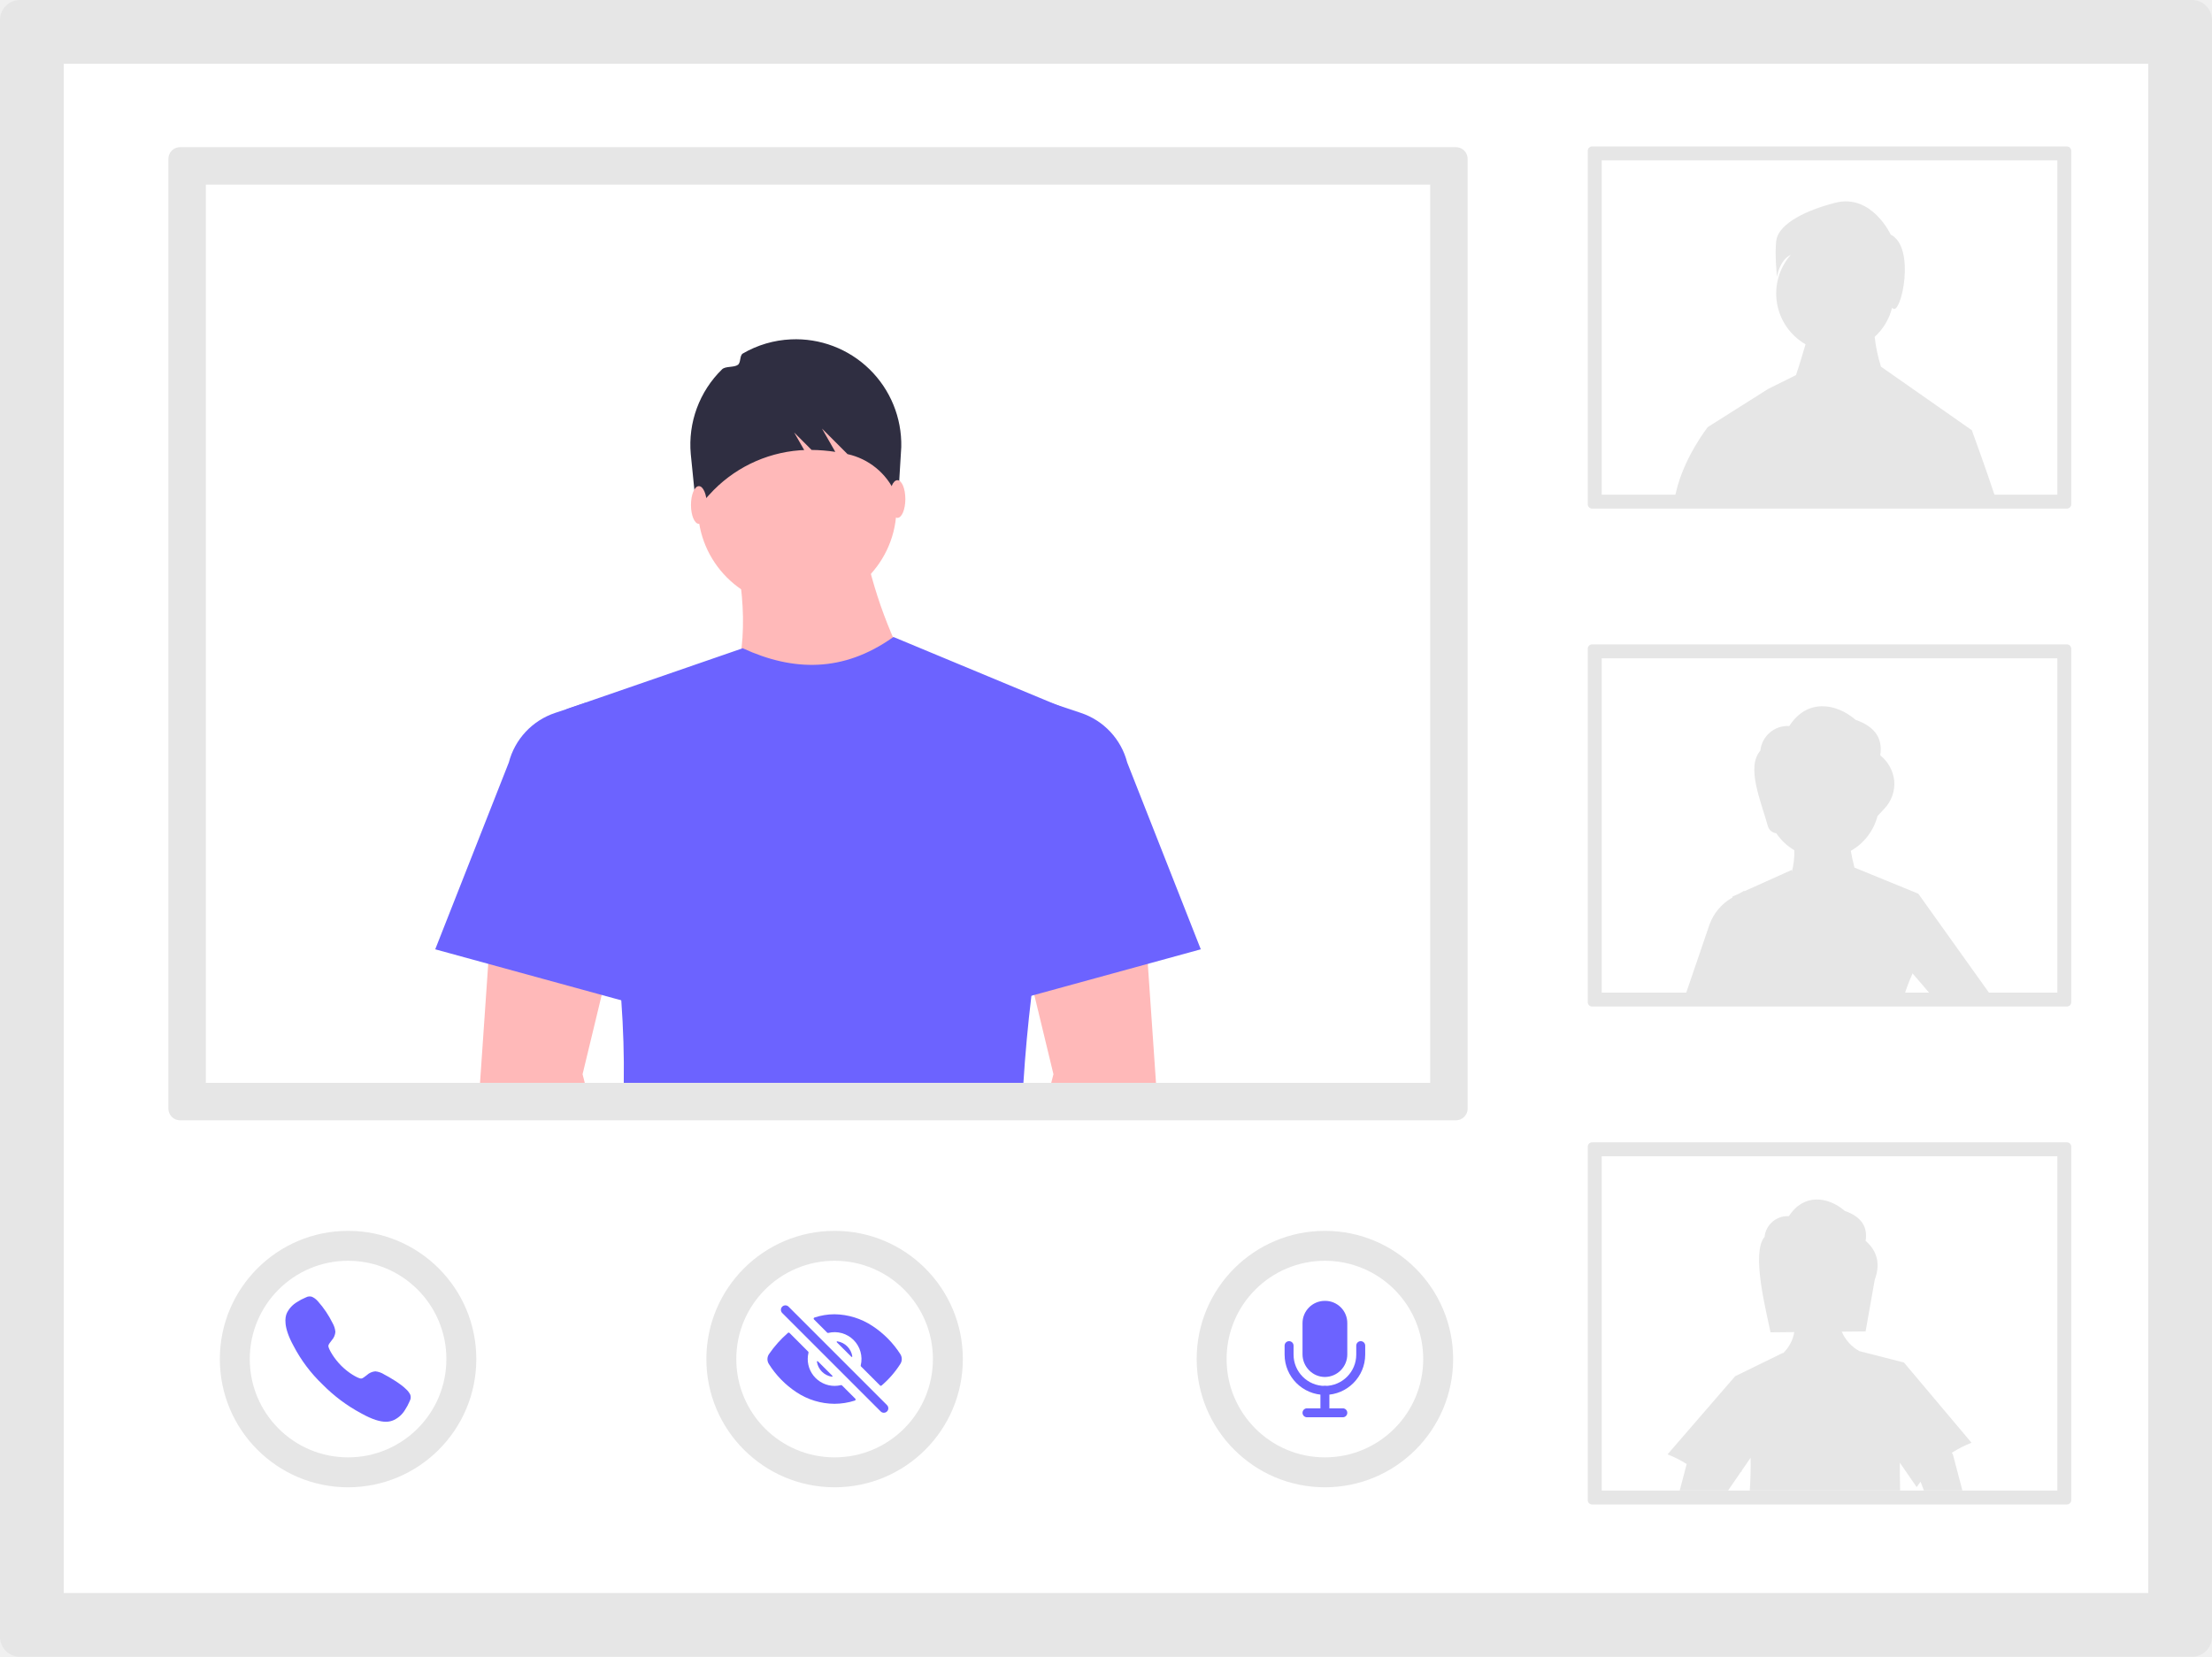
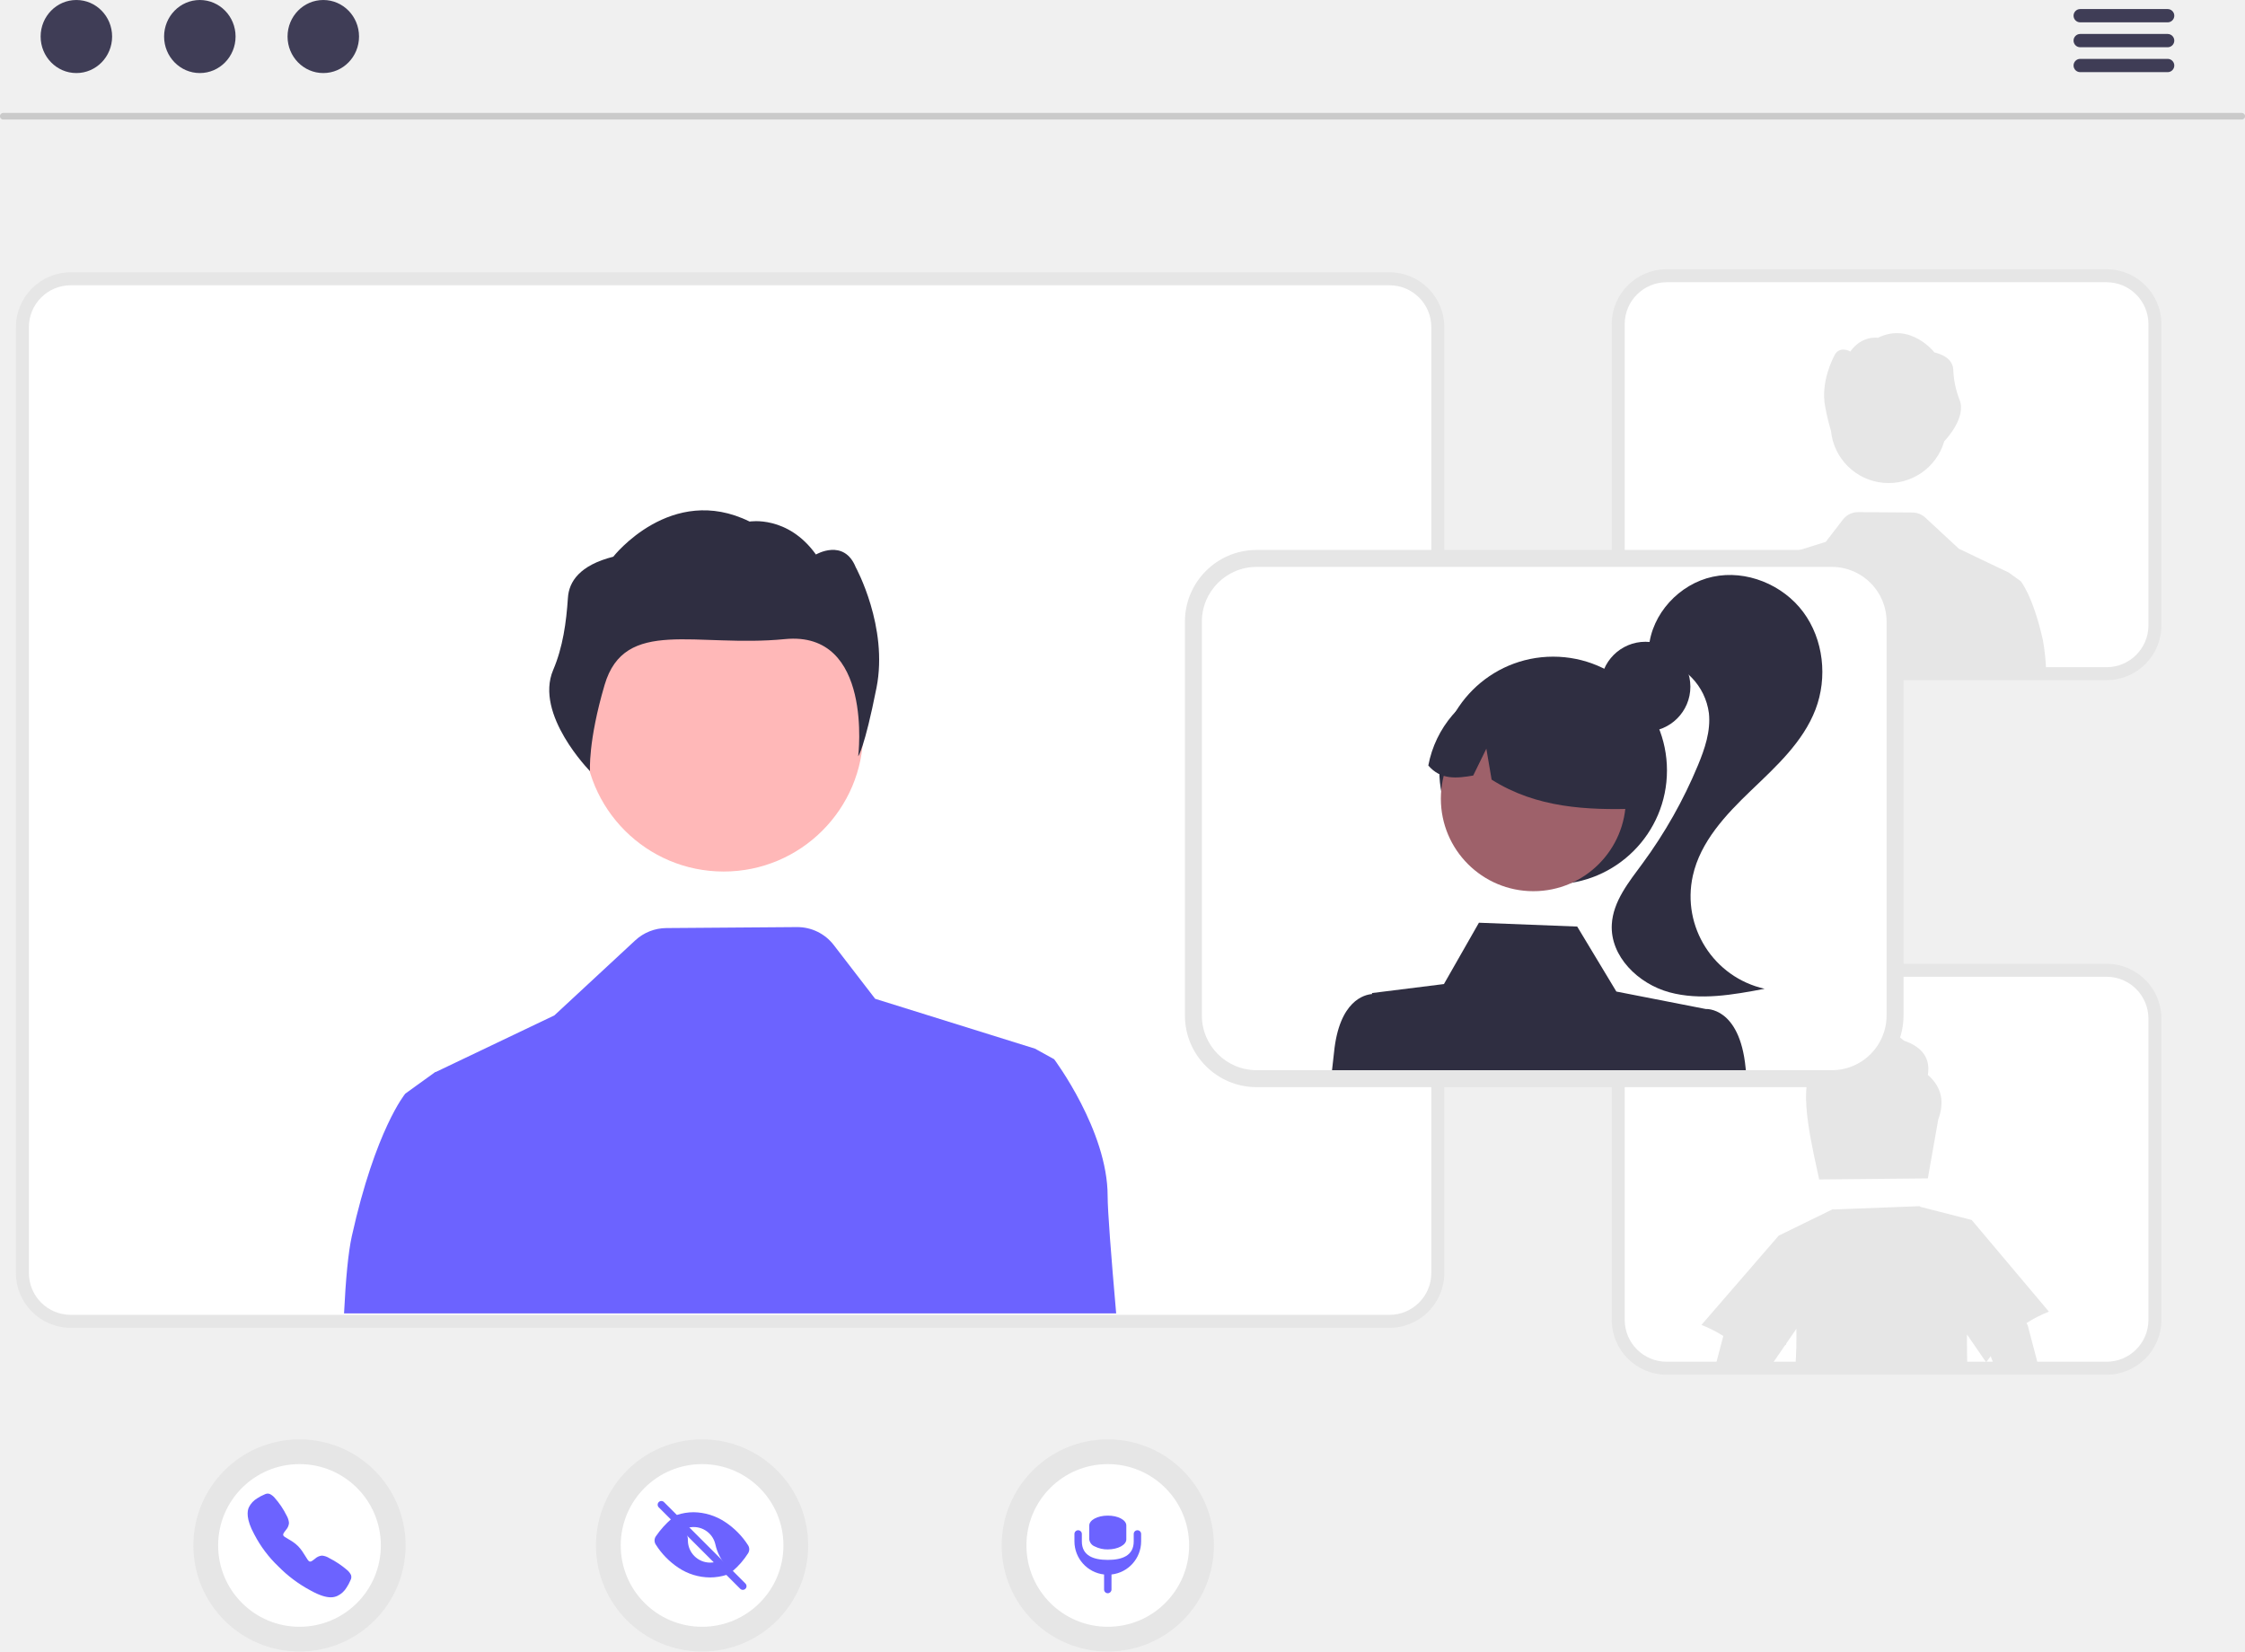
- <svg xmlns="http://www.w3.org/2000/svg" id="a6b42628-8ef9-4ec8-9813-b77955dbdfae" data-name="Layer 1" width="877.056" height="657.001" viewBox="0 0 877.056 657.001">
-   <path d="M169.373,121.499a7.911,7.911,0,0,0-7.901,7.901V770.599a7.911,7.911,0,0,0,7.901,7.901h861.253a7.911,7.911,0,0,0,7.901-7.901V129.401a7.911,7.911,0,0,0-7.901-7.901Z" transform="translate(-161.472 -121.4994)" fill="#e6e6e6" />
-   <path d="M186.756,146.784V753.217h826.487V146.784Z" transform="translate(-161.472 -121.4994)" fill="#fff" />
-   <path d="M792.742,179.575a1.729,1.729,0,0,0-1.727,1.727V321.458a1.729,1.729,0,0,0,1.727,1.727h188.256a1.729,1.729,0,0,0,1.727-1.727V181.303a1.729,1.729,0,0,0-1.727-1.727Z" transform="translate(-161.472 -121.4994)" fill="#e6e6e6" />
-   <path d="M796.542,185.102V317.659H977.199V185.102Z" transform="translate(-161.472 -121.4994)" fill="#fff" />
-   <path d="M792.742,377.034a1.729,1.729,0,0,0-1.727,1.727V518.916a1.729,1.729,0,0,0,1.727,1.727h188.256a1.729,1.729,0,0,0,1.727-1.727V378.761a1.729,1.729,0,0,0-1.727-1.727Z" transform="translate(-161.472 -121.4994)" fill="#e6e6e6" />
-   <path d="M796.542,382.56V515.117H977.199V382.56Z" transform="translate(-161.472 -121.4994)" fill="#fff" />
-   <path d="M792.742,574.492a1.729,1.729,0,0,0-1.727,1.727V716.374a1.729,1.729,0,0,0,1.727,1.727h188.256a1.729,1.729,0,0,0,1.727-1.727V576.219a1.729,1.729,0,0,0-1.727-1.727Z" transform="translate(-161.472 -121.4994)" fill="#e6e6e6" />
-   <path d="M796.542,580.019V712.575H977.199V580.019Z" transform="translate(-161.472 -121.4994)" fill="#fff" />
-   <path d="M943.302,292.103l-35.995-25.182h-.012l-.002.004a61.832,61.832,0,0,1-2.52-11.832,23.283,23.283,0,0,0,6.897-11.515,4.23,4.23,0,0,1,.417.283c3.153,2.523,9.145-24.28-.946-29.325,0,0-7.568-16.397-22.073-12.613s-22.703,9.46-23.334,15.136.315,14.19.315,14.19.874-6.438,5.461-8.713a23.276,23.276,0,0,0,5.852,35.498c-1.095,3.759-2.557,8.631-3.786,12.209H873.576l-11,5.471-23.962,15.135s-9.455,11.975-12.614,25.855q-.366,1.638-.767,3.275H953.059C948.796,307.099,943.302,292.103,943.302,292.103Z" transform="translate(-161.472 -121.4994)" fill="#e6e6e6" />
-   <path d="M935.392,697.59a45.386,45.386,0,0,1,7.782-3.972l-26.785-31.802-17.702-4.53a16.338,16.338,0,0,1-6.981-7.724l9.478-.093,3.612-20.454c2.195-5.947,1.301-11.162-3.612-15.46.883-5.506-1.615-9.559-8.235-11.848-6.586-5.715-16.319-7.085-22.162,2.067a9.168,9.168,0,0,0-9.664,8.212c-5.366,6.237.592,29.131,2.358,37.854l9.42-.093a15.016,15.016,0,0,1-4.507,8.433l-.128-.128-18.828,9.211L822.655,698.228a45.07,45.07,0,0,1,7.585,3.833l-2.764,10.512h19.165l5.099-7.41h.256c0-.128.012-.256.012-.383l3.578-5.204c.081,4.205-.035,8.537-.325,12.997H914.868c-.093-3.705-.116-7.387-.116-11.046l6.667,9.675c.499-.732,1.034-1.417,1.568-2.114l1.313,3.485h15.262l-3.659-13.915A3.255,3.255,0,0,0,935.392,697.59Z" transform="translate(-161.472 -121.4994)" fill="#e6e6e6" />
-   <path d="M922.069,475.89l-25.31-10.349c-.604-2.393-1.115-4.646-1.44-6.632a22.372,22.372,0,0,0,10.593-13.81l2.672-2.869a14.407,14.407,0,0,0,3.949-11.22,15.065,15.065,0,0,0-5.54-9.989c1.034-6.539-1.928-11.348-9.78-14.066-7.805-6.772-19.362-8.409-26.285,2.451a10.886,10.886,0,0,0-11.476,9.745c-5.691,6.621.174,19.827,2.974,29.944a3.941,3.941,0,0,0,3.334,2.834,22.483,22.483,0,0,0,7.167,6.748,30.775,30.775,0,0,1-1.022,8.665l.023-.883-18.875,8.491-.011-.232-1.824,1.057-2.892,1.301c.023.116.046.221.07.337l-.267.151a20.141,20.141,0,0,0-8.804,10.465l-9.699,28.388h86.835a67.165,67.165,0,0,1,3.252-8.665l.023-.314,7.712,8.979h23.556Z" transform="translate(-161.472 -121.4994)" fill="#e6e6e6" />
-   <circle cx="330.921" cy="538.945" r="50.844" fill="#e6e6e6" />
-   <circle cx="330.921" cy="538.945" r="38.98" fill="#fff" />
-   <path d="M511.92,681.734a1.767,1.767,0,0,1-1.255-.52l-39.061-39.061a1.775,1.775,0,0,1,2.51-2.51l39.061,39.061a1.775,1.775,0,0,1-1.255,3.031Z" transform="translate(-161.472 -121.4994)" fill="#6c63ff" />
-   <path d="M491.502,667.07l-5.747-5.747a.222.222,0,0,0-.376.188,7.114,7.114,0,0,0,5.936,5.936.222.222,0,0,0,.188-.376Z" transform="translate(-161.472 -121.4994)" fill="#6c63ff" />
-   <path d="M493.278,653.787l5.756,5.754a.222.222,0,0,0,.377-.188,7.116,7.116,0,0,0-5.942-5.942.222.222,0,0,0-.191.376Z" transform="translate(-161.472 -121.4994)" fill="#6c63ff" />
-   <path d="M518.468,662.355a3.573,3.573,0,0,0-.011-3.857,37.611,37.611,0,0,0-11.016-11.156,27.913,27.913,0,0,0-15.086-4.668,25.138,25.138,0,0,0-7.97,1.308.444.444,0,0,0-.173.736l5.242,5.242a.444.444,0,0,0,.424.117,10.653,10.653,0,0,1,12.872,12.872.444.444,0,0,0,.117.423l7.54,7.546a.444.444,0,0,0,.599.027A38.152,38.152,0,0,0,518.468,662.355Z" transform="translate(-161.472 -121.4994)" fill="#6c63ff" />
-   <path d="M492.39,671.081a10.653,10.653,0,0,1-10.353-13.164.444.444,0,0,0-.117-.423l-7.417-7.42a.444.444,0,0,0-.6-.026,44.37,44.37,0,0,0-7.509,8.402,3.542,3.542,0,0,0-.071,3.944,37.063,37.063,0,0,0,10.906,11.169,27.499,27.499,0,0,0,15.126,4.62,26.435,26.435,0,0,0,8.061-1.282.444.444,0,0,0,.179-.737l-5.268-5.267a.444.444,0,0,0-.423-.117A10.652,10.652,0,0,1,492.39,671.081Z" transform="translate(-161.472 -121.4994)" fill="#6c63ff" />
-   <circle cx="138.013" cy="538.945" r="50.844" fill="#e6e6e6" />
-   <circle cx="138.013" cy="538.945" r="38.98" fill="#fff" />
-   <path d="M314.459,685.3c-2.166,0-5.209-.783-9.765-3.329a63.491,63.491,0,0,1-15.337-11.472A58.201,58.201,0,0,1,277.84,655.167c-4.088-7.435-3.391-11.332-2.612-12.998a10.375,10.375,0,0,1,4.067-4.363,19.564,19.564,0,0,1,3.178-1.687c.111-.048.214-.093.306-.134a2.97,2.97,0,0,1,2.436-.222,7.135,7.135,0,0,1,2.315,1.775,38.473,38.473,0,0,1,5.788,8.592,8.56,8.56,0,0,1,1.135,3.519,5.561,5.561,0,0,1-1.415,3.308c-.145.199-.29.388-.429.573-.844,1.11-1.03,1.43-.908,2.003.247,1.151,2.093,4.576,5.126,7.602s6.36,4.755,7.515,5.001c.597.128.924-.065,2.07-.94.164-.125.333-.255.509-.385a5.591,5.591,0,0,1,3.358-1.503h.007A8.041,8.041,0,0,1,313.82,666.55c1.997,1.008,6.559,3.727,8.56,5.746a7.132,7.132,0,0,1,1.781,2.309,2.993,2.993,0,0,1-.222,2.441c-.041.092-.087.193-.134.305a19.585,19.585,0,0,1-1.697,3.171,10.377,10.377,0,0,1-4.37,4.059A7.481,7.481,0,0,1,314.459,685.3Z" transform="translate(-161.472 -121.4994)" fill="#6c63ff" />
-   <circle cx="525.324" cy="538.945" r="50.844" fill="#e6e6e6" />
-   <circle cx="525.324" cy="538.945" r="38.98" fill="#fff" />
-   <path d="M693.898,683.526H679.694a1.775,1.775,0,0,1,0-3.551h14.204a1.775,1.775,0,1,1,0,3.551Z" transform="translate(-161.472 -121.4994)" fill="#6c63ff" />
-   <path d="M686.796,674.648a15.997,15.997,0,0,1-15.979-15.979v-3.551a1.775,1.775,0,0,1,3.551,0v3.551a12.428,12.428,0,0,0,24.857,0v-3.551a1.775,1.775,0,0,1,3.551,0v3.551A15.998,15.998,0,0,1,686.796,674.648Z" transform="translate(-161.472 -121.4994)" fill="#6c63ff" />
-   <path d="M686.796,683.526a1.775,1.775,0,0,1-1.775-1.775v-8.877a1.775,1.775,0,1,1,3.551,0V681.75A1.775,1.775,0,0,1,686.796,683.526Z" transform="translate(-161.472 -121.4994)" fill="#6c63ff" />
-   <path d="M686.796,667.546a8.748,8.748,0,0,1-6.275-2.674,8.976,8.976,0,0,1-2.602-6.314V646.24a8.843,8.843,0,0,1,8.808-8.877q.034-0.0.069,0a8.783,8.783,0,0,1,8.877,8.877v12.317A8.944,8.944,0,0,1,686.796,667.546Z" transform="translate(-161.472 -121.4994)" fill="#6c63ff" />
-   <path d="M232.873,179.853a4.647,4.647,0,0,0-4.641,4.641V561.118a4.647,4.647,0,0,0,4.641,4.641H738.752a4.647,4.647,0,0,0,4.641-4.641V184.494a4.647,4.647,0,0,0-4.641-4.641Z" transform="translate(-161.472 -121.4994)" fill="#e6e6e6" />
-   <path d="M243.084,194.704V550.907H728.541V194.704Z" transform="translate(-161.472 -121.4994)" fill="#fff" />
-   <polygon points="416.816 429.408 417.69 425.984 410.102 394.548 409.362 391.462 408.804 389.156 409.693 388.857 454.526 373.918 455.1 382.214 458.351 429.408 416.816 429.408" fill="#ffb9b9" />
-   <polygon points="238.579 394.548 230.991 425.984 231.865 429.408 190.33 429.408 193.581 382.214 194.155 373.918 239.878 389.156 238.579 394.548" fill="#ffb9b9" />
-   <path d="M523.28,389.997l-72.395,7.62c7.605-19.576,6.198-42.042,0-66.044h52.073A183.63,183.63,0,0,0,523.28,389.997Z" transform="translate(-161.472 -121.4994)" fill="#ffb9b9" />
-   <circle cx="316.085" cy="201.183" r="39.373" fill="#ffb9b9" />
-   <path d="M590.598,405.24c-8.312,36.734-15.152,71.657-19.433,105.116-.118.874-.228,1.739-.331,2.605-.142,1.133-.283,2.267-.409,3.4q-2.102,17.532-3.172,34.546H408.795c.165-10.697-.189-21.637-.984-32.727-2.731-38.04-10.752-77.82-21.7-115.482l.079-.031,69.272-23.928.504-.173c19.969,9.217,39.851,9.642,59.575-4.345.063-.039.118-.087.181-.126l64.573,26.864.024.008Z" transform="translate(-161.472 -121.4994)" fill="#6c63ff" />
-   <path d="M637.588,497.954l-78.745,21.591,19.051-119.388,12.152,4.051a28.17,28.17,0,0,1,18.361,19.655Z" transform="translate(-161.472 -121.4994)" fill="#6c63ff" />
-   <path d="M334.037,497.954l78.745,21.591L393.731,400.157l-12.152,4.051a28.17,28.17,0,0,0-18.361,19.655Z" transform="translate(-161.472 -121.4994)" fill="#6c63ff" />
-   <path d="M475.026,256.079h0a41.626,41.626,0,0,0-19.017,5.599c-1.333.776-.717,3.573-1.949,4.485-1.551,1.149-4.92.451-6.293,1.797a41.715,41.715,0,0,0-12.405,33.609l2.187,21.747,5.16-5.643a53.785,53.785,0,0,1,35.869-17.61q.878-.06,1.759-.094l-3.97-6.947,6.899,6.899a67.178,67.178,0,0,1,9.399.765L487.387,291.45l10.129,10.129.001 0a27.082,27.082,0,0,1,18.923,15.434l1.125,2.494,1.26-20.747A41.819,41.819,0,0,0,475.026,256.079Z" transform="translate(-161.472 -121.4994)" fill="#2f2e41" />
-   <ellipse cx="277.115" cy="200.254" rx="3.148" ry="7.477" fill="#ffb9b9" />
-   <ellipse cx="355.824" cy="197.892" rx="3.148" ry="7.477" fill="#ffb9b9" />
+ <svg xmlns="http://www.w3.org/2000/svg" id="f9d94e31-4956-45c1-9692-702acb927b8a" data-name="Layer 1" width="749.467" height="551.451" viewBox="0 0 749.467 551.451">
+   <path d="M689.138,617.637H248.87a18.307,18.307,0,0,1-18.286-18.286V283.484a18.307,18.307,0,0,1,18.286-18.286H689.138a18.307,18.307,0,0,1,18.286,18.286V599.351A18.307,18.307,0,0,1,689.138,617.637ZM248.87,274.822a8.672,8.672,0,0,0-8.662,8.662V599.351a8.672,8.672,0,0,0,8.662,8.662H689.138a8.672,8.672,0,0,0,8.662-8.662V283.484a8.672,8.672,0,0,0-8.662-8.662Z" transform="translate(-225.2664 -174.2744)" fill="#e6e6e6" />
+   <circle cx="234.381" cy="516.028" r="35.423" fill="#e6e6e6" />
+   <circle cx="234.381" cy="516.028" r="27.158" fill="#fff" />
+   <path d="M473.252,705.135a1.231,1.231,0,0,1-.874-.363L445.164,677.559a1.237,1.237,0,0,1,1.749-1.749l27.214,27.214a1.237,1.237,0,0,1-.874,2.111Z" transform="translate(-225.2664 -174.2744)" fill="#6c63ff" />
+   <path d="M475.006,692.92a2.489,2.489,0,0,0-.008-2.687,26.203,26.203,0,0,0-7.675-7.772,19.447,19.447,0,0,0-10.51-3.252,17.514,17.514,0,0,0-5.552.911.309.309,0,0,0-.121.513l3.652,3.652a.314.314,0,0,0,.297.081,7.422,7.422,0,0,1,8.966,5.454l.009.036a16.307,16.307,0,0,0,4.162,7.865l1.164,1.164a.31.31,0,0,0,.418.018A26.58,26.58,0,0,0,475.006,692.92Z" transform="translate(-225.2664 -174.2744)" fill="#6c63ff" />
+   <path d="M462.336,696.036a7.422,7.422,0,0,1-7.422-7.421q0-.01,0-.019a4.905,4.905,0,0,0-1.369-3.522l-3.671-3.672a.31.31,0,0,0-.42-.016,30.912,30.912,0,0,0-5.229,5.852,2.468,2.468,0,0,0-.049,2.748,25.822,25.822,0,0,0,7.598,7.781,19.158,19.158,0,0,0,10.538,3.218,18.416,18.416,0,0,0,5.616-.893.309.309,0,0,0,.124-.513l-3.67-3.669a.311.311,0,0,0-.296-.081A7.419,7.419,0,0,1,462.336,696.036Z" transform="translate(-225.2664 -174.2744)" fill="#6c63ff" />
+   <circle cx="99.981" cy="516.028" r="35.423" fill="#e6e6e6" />
+   <circle cx="99.981" cy="516.028" r="27.158" fill="#fff" />
+   <path d="M335.681,707.62c-1.509,0-3.629-.546-6.803-2.319a44.234,44.234,0,0,1-10.685-7.992,40.548,40.548,0,0,1-8.024-10.682c-2.848-5.18-2.363-7.895-1.82-9.055a7.228,7.228,0,0,1,2.833-3.04,13.629,13.629,0,0,1,2.214-1.175c.077-.033.149-.065.213-.094a2.069,2.069,0,0,1,1.697-.155,4.971,4.971,0,0,1,1.613,1.237,26.804,26.804,0,0,1,4.033,5.986,5.964,5.964,0,0,1,.791,2.452,3.874,3.874,0,0,1-.986,2.305c-.101.138-.202.271-.299.399-.588.773-.717.997-.632,1.395.172.802,2.785,1.499,4.898,3.607s3.104,5.003,3.909,5.174c.416.089.644-.046,1.442-.655.114-.087.232-.178.355-.268a3.895,3.895,0,0,1,2.339-1.047h.005a5.602,5.602,0,0,1,2.463.864,29.533,29.533,0,0,1,5.964,4.003,4.969,4.969,0,0,1,1.241,1.609,2.086,2.086,0,0,1-.155,1.701c-.029.064-.06.135-.094.213a13.645,13.645,0,0,1-1.182,2.21,7.23,7.23,0,0,1-3.045,2.828A5.212,5.212,0,0,1,335.681,707.62Z" transform="translate(-225.2664 -174.2744)" fill="#6c63ff" />
+   <circle cx="369.822" cy="516.028" r="35.423" fill="#e6e6e6" />
+   <circle cx="369.822" cy="516.028" r="27.158" fill="#fff" />
+   <path d="M604.984,685.231a1.237,1.237,0,0,0-1.237,1.237v2.474c0,4.782-3.877,6.185-8.659,6.185-4.782,0-8.659-1.403-8.659-6.185v-2.474a1.237,1.237,0,1,0-2.474,0v2.474a11.144,11.144,0,0,0,9.896,11.059v5.022a1.237,1.237,0,0,0,1.237,1.237h0a1.237,1.237,0,0,0,1.237-1.237v-5.022a11.144,11.144,0,0,0,9.896-11.059v-2.474A1.237,1.237,0,0,0,604.984,685.231Z" transform="translate(-225.2664 -174.2744)" fill="#6c63ff" />
+   <path d="M595.088,691.627a9.276,9.276,0,0,1-4.372-1,2.909,2.909,0,0,1-1.813-2.36v-4.604c-.013-1.825,2.734-3.311,6.137-3.318h0c.016,0,.032,0,.048,0,3.379-.02,6.148,1.434,6.185,3.247q.001.035,0,.071v4.604C601.29,690.11,598.523,691.613,595.088,691.627Z" transform="translate(-225.2664 -174.2744)" fill="#6c63ff" />
+   <path d="M689.138,613.306H248.87a13.971,13.971,0,0,1-13.955-13.955V283.484a13.971,13.971,0,0,1,13.955-13.955H689.138a13.971,13.971,0,0,1,13.955,13.955V599.351A13.971,13.971,0,0,1,689.138,613.306Z" transform="translate(-225.2664 -174.2744)" fill="#fff" />
+   <circle id="bc830966-b266-4f4f-8d3f-80253a76a671" data-name="ab6171fa-7d69-4734-b81c-8dff60f9761b" cx="241.582" cy="244.406" r="46.601" fill="#ffb8b8" />
+   <path id="b07e6ca0-7838-4b10-83c0-af225f768a0c" data-name="bf427902-b9bf-4946-b5d7-5c1c7e04535e" d="M414.864,373.849c.352-5.352,3.891-10.828,15.135-13.689,0,0,19.297-24.675,45.519-11.735,0,0,12.712-2.187,22.139,11.002,0,0,9.346-5.512,13.289,4.258,0,0,10.961,19.929,6.926,40.256s-6.101,22.864-6.101,22.864,5.144-42.046-24.483-39.131-53.478-7.503-60.188,15.308c-5.571,18.942-4.869,28.779-4.869,28.779s-18.63-18.896-12.296-33.775C413.175,390.376,414.32,382.103,414.864,373.849Z" transform="translate(-225.2664 -174.2744)" fill="#2f2e41" />
+   <path d="M340.121,612.824H597.886c-1.723-19.662-2.849-34.291-2.849-39.238,0-21.818-17.853-45.628-17.853-45.628l-6.39-3.532L517.428,507.776,503.617,489.836a15.357,15.357,0,0,0-12.3-6.005l-43.627.327a15.404,15.404,0,0,0-10.346,4.1L410.33,513.319l-39.623,18.921-.067-.067-.414.308-5.88,4.235-3.782,2.733s-9.923,11.905-17.853,47.611C341.517,592.43,340.68,601.419,340.121,612.824Z" transform="translate(-225.2664 -174.2744)" fill="#6c63ff" />
+   <path d="M973.649,214.191H226.351a1.109,1.109,0,0,1,0-2.218H973.649a1.109,1.109,0,0,1,0,2.218Z" transform="translate(-225.2664 -174.2744)" fill="#cacaca" />
+   <ellipse cx="25.497" cy="12.197" rx="11.931" ry="12.197" fill="#3f3d56" />
+   <ellipse cx="66.712" cy="12.197" rx="11.931" ry="12.197" fill="#3f3d56" />
+   <ellipse cx="107.927" cy="12.197" rx="11.931" ry="12.197" fill="#3f3d56" />
+   <path d="M948.955,181.735H919.67a2.218,2.218,0,0,1,0-4.435h29.285a2.218,2.218,0,0,1,0,4.435Z" transform="translate(-225.2664 -174.2744)" fill="#3f3d56" />
+   <path d="M948.955,190.051H919.67a2.218,2.218,0,0,1,0-4.435h29.285a2.218,2.218,0,0,1,0,4.435Z" transform="translate(-225.2664 -174.2744)" fill="#3f3d56" />
+   <path d="M948.955,198.366H919.67a2.218,2.218,0,0,1,0-4.435h29.285a2.218,2.218,0,0,1,0,4.435Z" transform="translate(-225.2664 -174.2744)" fill="#3f3d56" />
+   <path d="M928.538,633.289H781.618a18.307,18.307,0,0,1-18.286-18.286V514.376a18.307,18.307,0,0,1,18.286-18.286H928.538a18.307,18.307,0,0,1,18.286,18.286V615.003A18.307,18.307,0,0,1,928.538,633.289ZM781.618,505.714a8.672,8.672,0,0,0-8.662,8.662V615.003a8.672,8.672,0,0,0,8.662,8.662H928.538a8.672,8.672,0,0,0,8.662-8.662V514.376a8.672,8.672,0,0,0-8.662-8.662Z" transform="translate(-225.2664 -174.2744)" fill="#e6e6e6" />
+   <path d="M928.538,628.958H781.618a13.971,13.971,0,0,1-13.955-13.955V514.375a13.971,13.971,0,0,1,13.955-13.955h146.92a13.971,13.971,0,0,1,13.955,13.955v100.627A13.971,13.971,0,0,1,928.538,628.958Z" transform="translate(-225.2664 -174.2744)" fill="#fff" />
+   <path d="M868.855,533.177c.85-5.299-1.554-9.2-7.926-11.402-6.338-5.5-15.706-6.819-21.329,1.99a8.823,8.823,0,0,0-9.301,7.903c-5.165,6.003.57,28.036,2.269,36.431l9.066-.089,18.098-.179,9.122-.089,3.477-19.686C874.444,542.332,873.583,537.313,868.855,533.177Z" transform="translate(-225.2664 -174.2744)" fill="#e6e6e6" />
+   <path d="M901.776,616.054a43.68,43.68,0,0,1,7.49-3.823l-25.778-30.607-17.036-4.36q-.209-.118-.415-.241l-28.739,1.102-.123-.123L819.054,586.867l-25.778,29.802a43.376,43.376,0,0,1,7.3,3.689l-2.661,10.117h18.445l4.907-7.132h.246c0-.123.011-.246.011-.369l3.443-5.008c.078,4.047-.034,8.216-.313,12.509h57.369c-.089-3.566-.112-7.11-.112-10.631l6.417,9.312c.481-.704.995-1.364,1.509-2.035l1.263,3.354H905.789l-3.521-13.392A3.132,3.132,0,0,0,901.776,616.054Z" transform="translate(-225.2664 -174.2744)" fill="#e6e6e6" />
+   <path d="M928.538,401.384H781.618a18.307,18.307,0,0,1-18.286-18.286V282.471a18.307,18.307,0,0,1,18.286-18.286H928.538a18.307,18.307,0,0,1,18.286,18.286V383.098A18.307,18.307,0,0,1,928.538,401.384ZM781.618,273.81a8.672,8.672,0,0,0-8.662,8.662V383.098a8.672,8.672,0,0,0,8.662,8.662H928.538a8.672,8.672,0,0,0,8.662-8.662V282.471a8.672,8.672,0,0,0-8.662-8.662Z" transform="translate(-225.2664 -174.2744)" fill="#e6e6e6" />
+   <path d="M928.538,397.053H781.618a13.971,13.971,0,0,1-13.955-13.955V282.471a13.971,13.971,0,0,1,13.955-13.955H928.538a13.971,13.971,0,0,1,13.955,13.955V383.098A13.971,13.971,0,0,1,928.538,397.053Z" transform="translate(-225.2664 -174.2744)" fill="#fff" />
+   <path d="M836.521,318.131a19.333,19.333,0,0,0,37.813,3.476c.626-.652,7.565-8.067,5.053-13.966a30.521,30.521,0,0,1-2.045-10.018c-.146-2.221-1.615-4.494-6.282-5.682,0,0-8.009-10.241-18.892-4.871,0,0-5.276-.908-9.188,4.566,0,0-3.879-2.288-5.515,1.767,0,0-4.549,8.271-2.874,16.708A72.671,72.671,0,0,0,836.521,318.131Z" transform="translate(-225.2664 -174.2744)" fill="#e6e6e6" />
+   <path d="M907.288,388.114c-3.291-14.819-7.41-19.76-7.41-19.76l-1.57-1.134-2.441-1.758-.172-.128-.028.028-16.445-7.853-11.212-10.401a6.393,6.393,0,0,0-4.294-1.702L845.611,345.27a6.374,6.374,0,0,0-5.105,2.493l-5.732,7.446-22.149,6.91-2.652,1.466s-7.41,9.882-7.41,18.938c0,2.053-.467,8.125-1.182,16.285H908.363A72.966,72.966,0,0,0,907.288,388.114Z" transform="translate(-225.2664 -174.2744)" fill="#e6e6e6" />
+   <path d="M836.83,537.277H644.747A23.934,23.934,0,0,1,620.84,513.37V381.81A23.934,23.934,0,0,1,644.747,357.903h192.083a23.934,23.934,0,0,1,23.907,23.907V513.37A23.934,23.934,0,0,1,836.83,537.277ZM644.747,370.486a11.338,11.338,0,0,0-11.324,11.324V513.37a11.338,11.338,0,0,0,11.324,11.324h192.083A11.338,11.338,0,0,0,848.154,513.37V381.81a11.338,11.338,0,0,0-11.324-11.324Z" transform="translate(-225.2664 -174.2744)" fill="#e6e6e6" />
+   <path d="M836.828,363.564h-192.08a18.275,18.275,0,0,0-18.25,18.25v131.56a18.266,18.266,0,0,0,18.25,18.24h192.08a18.266,18.266,0,0,0,18.25-18.24v-131.56A18.275,18.275,0,0,0,836.828,363.564Z" transform="translate(-225.2664 -174.2744)" fill="#fff" />
+   <circle cx="549.313" cy="229.288" r="15" fill="#2f2e41" />
+   <circle cx="518.498" cy="257.26" r="38" fill="#2f2e41" />
+   <circle cx="511.896" cy="266.692" r="30.879" fill="#9e616a" />
+   <path d="M725.521,402.511a35.371,35.371,0,0,1,45.783,41.818c-16.217.437-33.009-.204-48.078-9.736l-1.76-10.328-4.389,8.966c-5.442.928-10.827,1.54-14.985-3.357A36.116,36.116,0,0,1,725.521,402.511Z" transform="translate(-225.2664 -174.2744)" fill="#2f2e41" />
+   <path d="M797.06,366.851c11.158-2.388,23.377,2.618,30.186,11.774,6.81,9.156,8.18,21.896,4.099,32.552-4.163,10.871-13.151,19.029-21.556,27.084-8.404,8.054-16.865,17.047-19.388,28.411a31.667,31.667,0,0,0,23.971,37.759c-10.526,1.997-21.49,3.981-31.826,1.165-10.337-2.816-19.791-11.969-19.198-22.666.427-7.708,5.689-14.145,10.265-20.361a156.364,156.364,0,0,0,18.484-32.739c2.301-5.545,4.313-11.464,3.667-17.432A20.916,20.916,0,0,0,778.467,394.485l-2.76-3.874C776.628,379.238,785.902,369.239,797.06,366.851Z" transform="translate(-225.2664 -174.2744)" fill="#2f2e41" />
+   <path d="M808.008,530.764c-2-20.38-13.3-19.58-13.3-19.58l-29.84-5.83-13.07-21.7-32.81-1.28-11.68,20.48-24,3-.02.34c-2.38.18-10.96,2.06-12.68,19.57-.16,1.61-.38,3.58-.66,5.85h138.15C808.068,531.314,808.038,531.034,808.008,530.764Z" transform="translate(-225.2664 -174.2744)" fill="#2f2e41" />
</svg>
